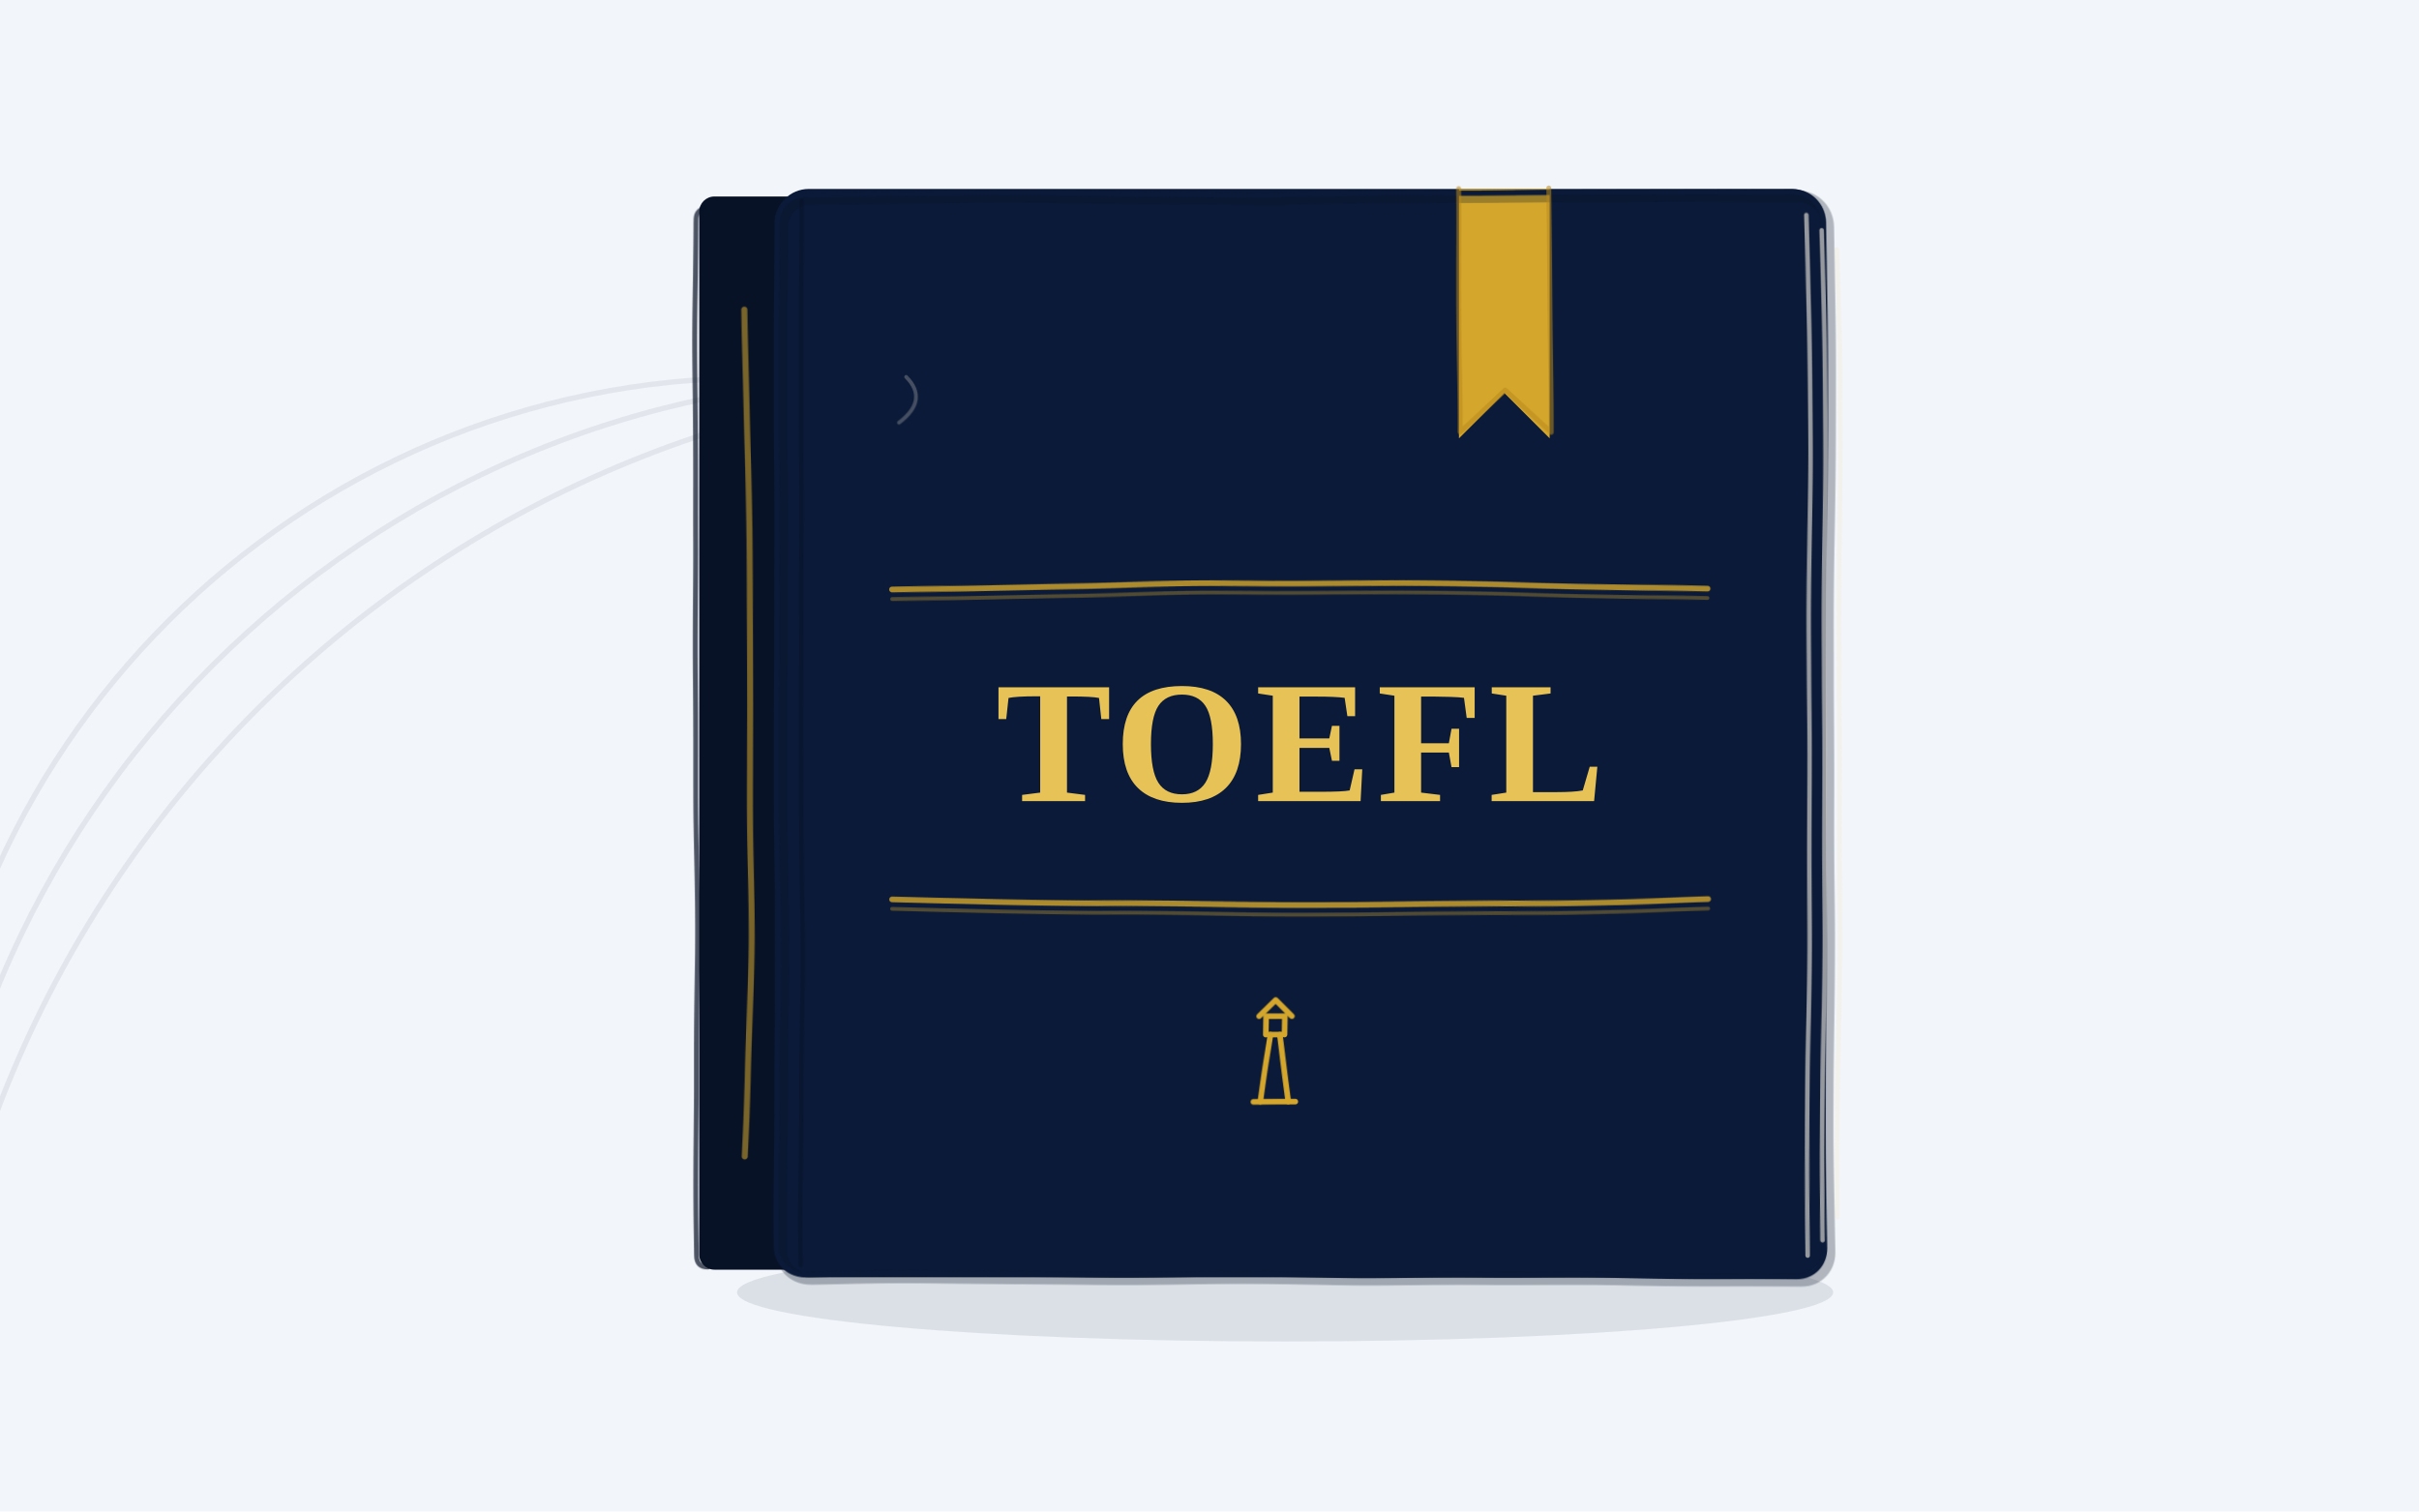
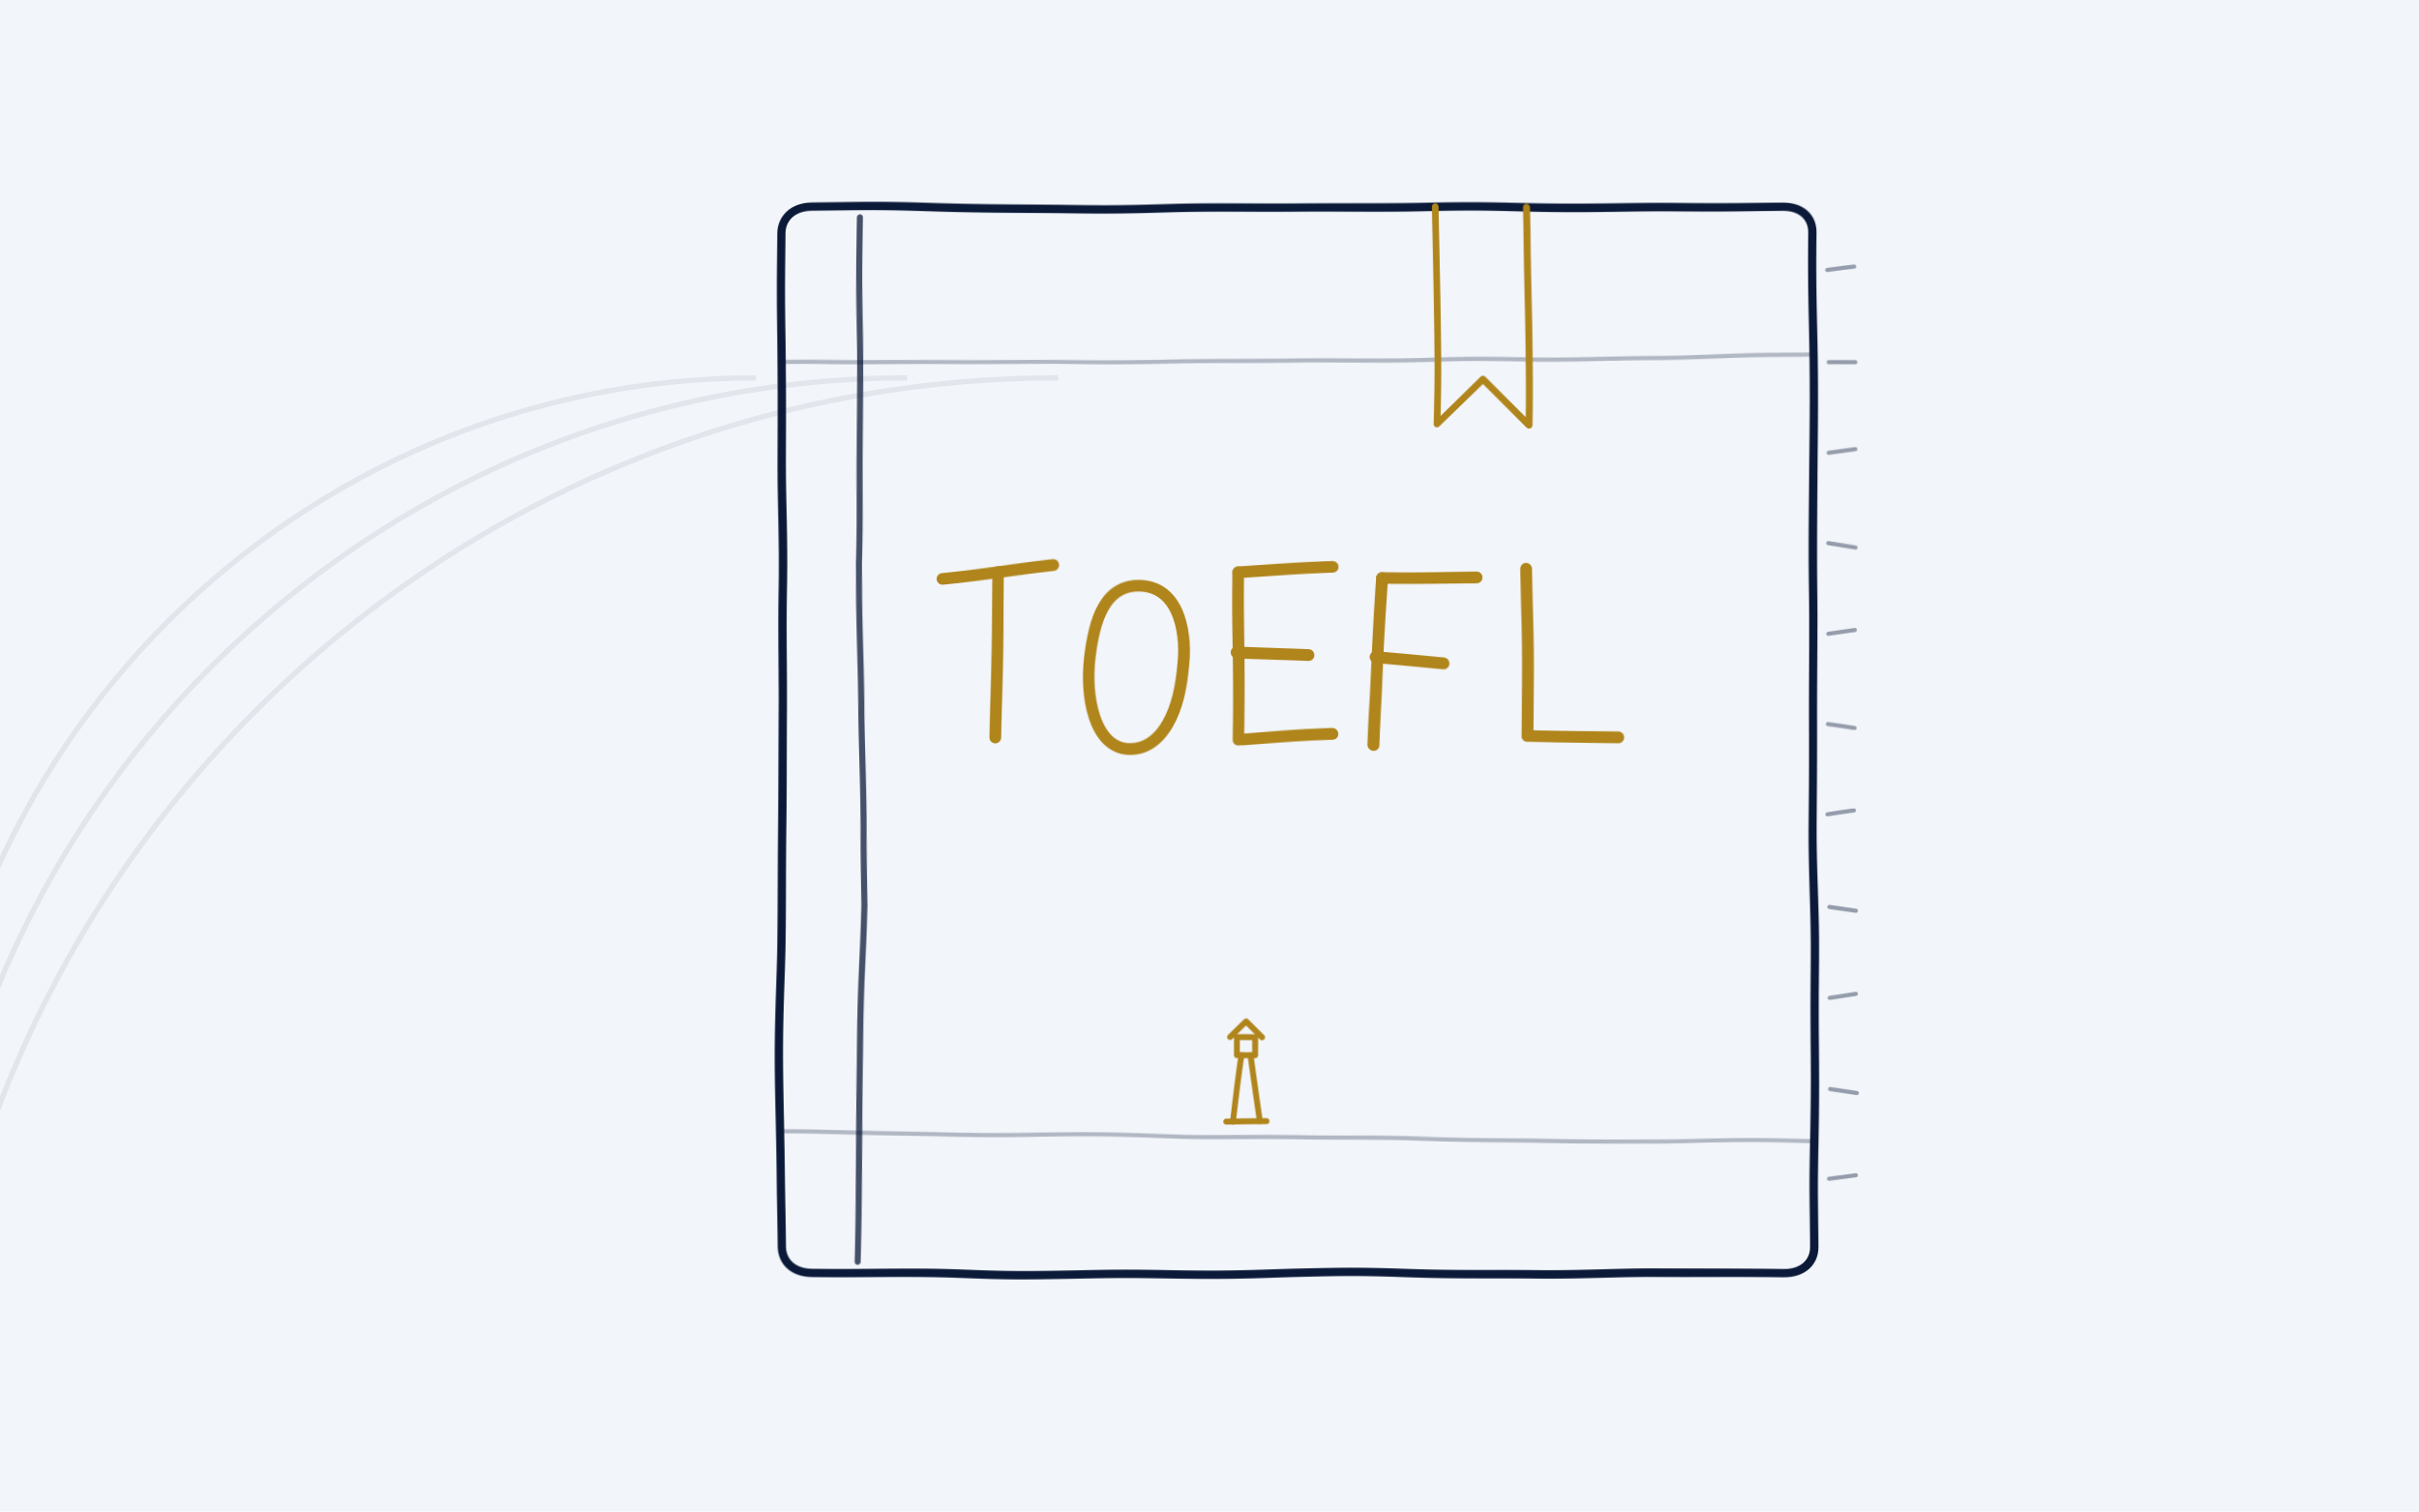
<svg xmlns="http://www.w3.org/2000/svg" viewBox="0 0 640 400" width="640" height="400">
  <defs>
    <filter id="bookInk" x="-20%" y="-20%" width="140%" height="140%">
-       <feTurbulence type="fractalNoise" baseFrequency="0.014" numOctaves="2" seed="9" result="n" />
-       <feDisplacementMap in="SourceGraphic" in2="n" scale="1.7" />
+       <feTurbulence type="fractalNoise" baseFrequency="0.016" numOctaves="2" seed="9" result="n" />
+       <feDisplacementMap in="SourceGraphic" in2="n" scale="2.2" />
    </filter>
  </defs>
  <rect width="640" height="400" fill="#f2f5fa" />
  <g fill="none" stroke="#0b1a38" stroke-opacity="0.07" stroke-width="1.4">
    <path d="M-20 400 A 300 300 0 0 1 280 100" />
    <path d="M-20 360 A 260 260 0 0 1 240 100" />
    <path d="M-20 320 A 220 220 0 0 1 200 100" />
  </g>
-   <ellipse cx="340" cy="342" rx="145" ry="13" fill="#0b1a38" opacity=".1" />
-   <rect x="185" y="52" width="28" height="284" rx="4" fill="#081226" />
-   <rect x="205" y="50" width="278" height="288" rx="9" fill="#0b1a38" />
-   <path d="M410 50 L410 116 L398 104 L386 116 L386 50 Z" fill="#d4a72c" />
  <g filter="url(#bookInk)" fill="none" stroke-linecap="round" stroke-linejoin="round">
-     <path d="M213 51.5C209 51.5 205.5 54.5 205.5 59L205.5 330C205.5 334.5 209 337.5 213.5 337.5L475 337.5C479.5 337.5 482.5 334 482.5 330L482.5 59C482.5 54.5 479 51 474.5 51Z" stroke="#081226" stroke-width="3" stroke-opacity=".28" transform="translate(1.3,1.1)" />
-     <path d="M213 51.5C209 51.5 205.5 54.5 205.5 59L205.5 330C205.5 334.5 209 337.5 213.5 337.5L475 337.5C479.5 337.5 482.5 334 482.5 330L482.5 59C482.5 54.5 479 51 474.5 51Z" stroke="#0b1a38" stroke-width="1.4" />
-     <path d="M186 55C184 56 184 57 184 59L184 332C184 334 185 335 187 335" stroke="#081226" stroke-width="1.3" stroke-opacity=".7" />
-     <path d="M212 53L212 335" stroke="#081226" stroke-width="1.1" stroke-opacity=".5" />
-     <path d="M197 82C199 150 199 260 197 306" stroke="#d4a72c" stroke-width="1.6" stroke-opacity=".55" />
-     <path d="M410 50L410 114 398 103 386 114 386 50" stroke="#b8891c" stroke-width="1.3" stroke-opacity=".55" />
-     <g stroke="#f4efe3" stroke-width="1.2" stroke-opacity=".6">
-       <path d="M486 66C487 130 487 260 486 322" />
-       <path d="M482 61C483 130 483 260 482 328" />
-       <path d="M478 57C479 130 479 260 478 332" />
+     <path d="M215 55C210 55 207 58 207 62L207 330C207 334 210 337 215 337L472 337C477 337 480 334 480 330L480 62C480 58 477 55 472 55Z" stroke="#0b1a38" stroke-width="2.2" />
+     <path d="M228 58L227 149 229 240 227 334" stroke="#0b1a38" stroke-width="1.6" stroke-opacity=".75" />
+     <path d="M207 96L480 94" stroke="#0b1a38" stroke-width="1.1" stroke-opacity=".28" />
+     <path d="M207 300L480 302" stroke="#0b1a38" stroke-width="1.1" stroke-opacity=".28" />
+     <g stroke="#0b1a38" stroke-width="1.1" stroke-opacity=".4">
+       <path d="M484 72L491 71" />
+       <path d="M484 96L491 96" />
+       <path d="M484 120L491 119" />
+       <path d="M484 144L491 145" />
+       <path d="M484 168L491 167" />
+       <path d="M484 192L491 193" />
+       <path d="M484 216L491 215" />
+       <path d="M484 240L491 241" />
+       <path d="M484 264L491 263" />
+       <path d="M484 288L491 289" />
+       <path d="M484 312L491 311" />
    </g>
-     <path d="M236 156C310 154 380 154 452 156" stroke="#d4a72c" stroke-width="1.5" stroke-opacity=".8" />
-     <path d="M236 158.5C310 156.5 380 156.5 452 158.5" stroke="#d4a72c" stroke-width="1" stroke-opacity=".35" />
-     <path d="M236 238C310 240 380 240 452 238" stroke="#d4a72c" stroke-width="1.5" stroke-opacity=".8" />
-     <path d="M236 240.5C310 242.5 380 242.5 452 240.5" stroke="#d4a72c" stroke-width="1" stroke-opacity=".35" />
-     <path d="M240 100Q246 106 238 112" stroke="#f4efe3" stroke-width="1" stroke-opacity=".25" />
-     <g transform="translate(320,262) scale(0.62)" stroke="#d4a72c" stroke-width="2.4">
+     <path d="M404 55L404 112 392 100 380 112 380 55" stroke="#b0851b" stroke-width="1.8" />
+     <g transform="translate(313,268) scale(0.6)" stroke="#b0851b" stroke-width="2.6">
      <path d="M22 48 Q24 33 26 19" />
      <path d="M34 48 Q32 33 30 19" />
      <path d="M19 48 L37 48" />
      <path d="M25 19 L31 19" />
      <path d="M24 19 L24 11 L32 11 L32 19" />
      <path d="M21 11 L28 4 L35 11" />
    </g>
+     <g stroke="#b0851b" stroke-width="3.1">
+       <g transform="translate(247,150) rotate(-2)">
+         <path d="M2 3 L32 1" />
+         <path d="M17 2 L15 46" />
+       </g>
+       <g transform="translate(285,151) rotate(1.5)">
+         <path d="M17 4C27 4 30 15 29 24C28 36 24 47 15 47C6 47 3 33 4 23C5 13 8 4 17 4Z" />
+       </g>
+       <g transform="translate(323,149) rotate(-1)">
+         <path d="M5 3 L4 47" />
+         <path d="M5 3 L30 2" />
+         <path d="M4 24 L23 25" />
+         <path d="M5 47 L29 46" />
+       </g>
+       <g transform="translate(361,150) rotate(2)">
+         <path d="M5 3 L4 47" />
+         <path d="M5 3 L30 2" />
+         <path d="M4 24 L22 25" />
+       </g>
+       <g transform="translate(397,149) rotate(-1.5)">
+         <path d="M7 2 L6 46" />
+         <path d="M6 46 L30 47" />
+       </g>
+     </g>
  </g>
-   <text x="344" y="212" text-anchor="middle" font-family="Georgia,'Times New Roman',serif" font-weight="700" font-size="46" fill="#e7c257" letter-spacing="1.5">TOEFL</text>
</svg>
